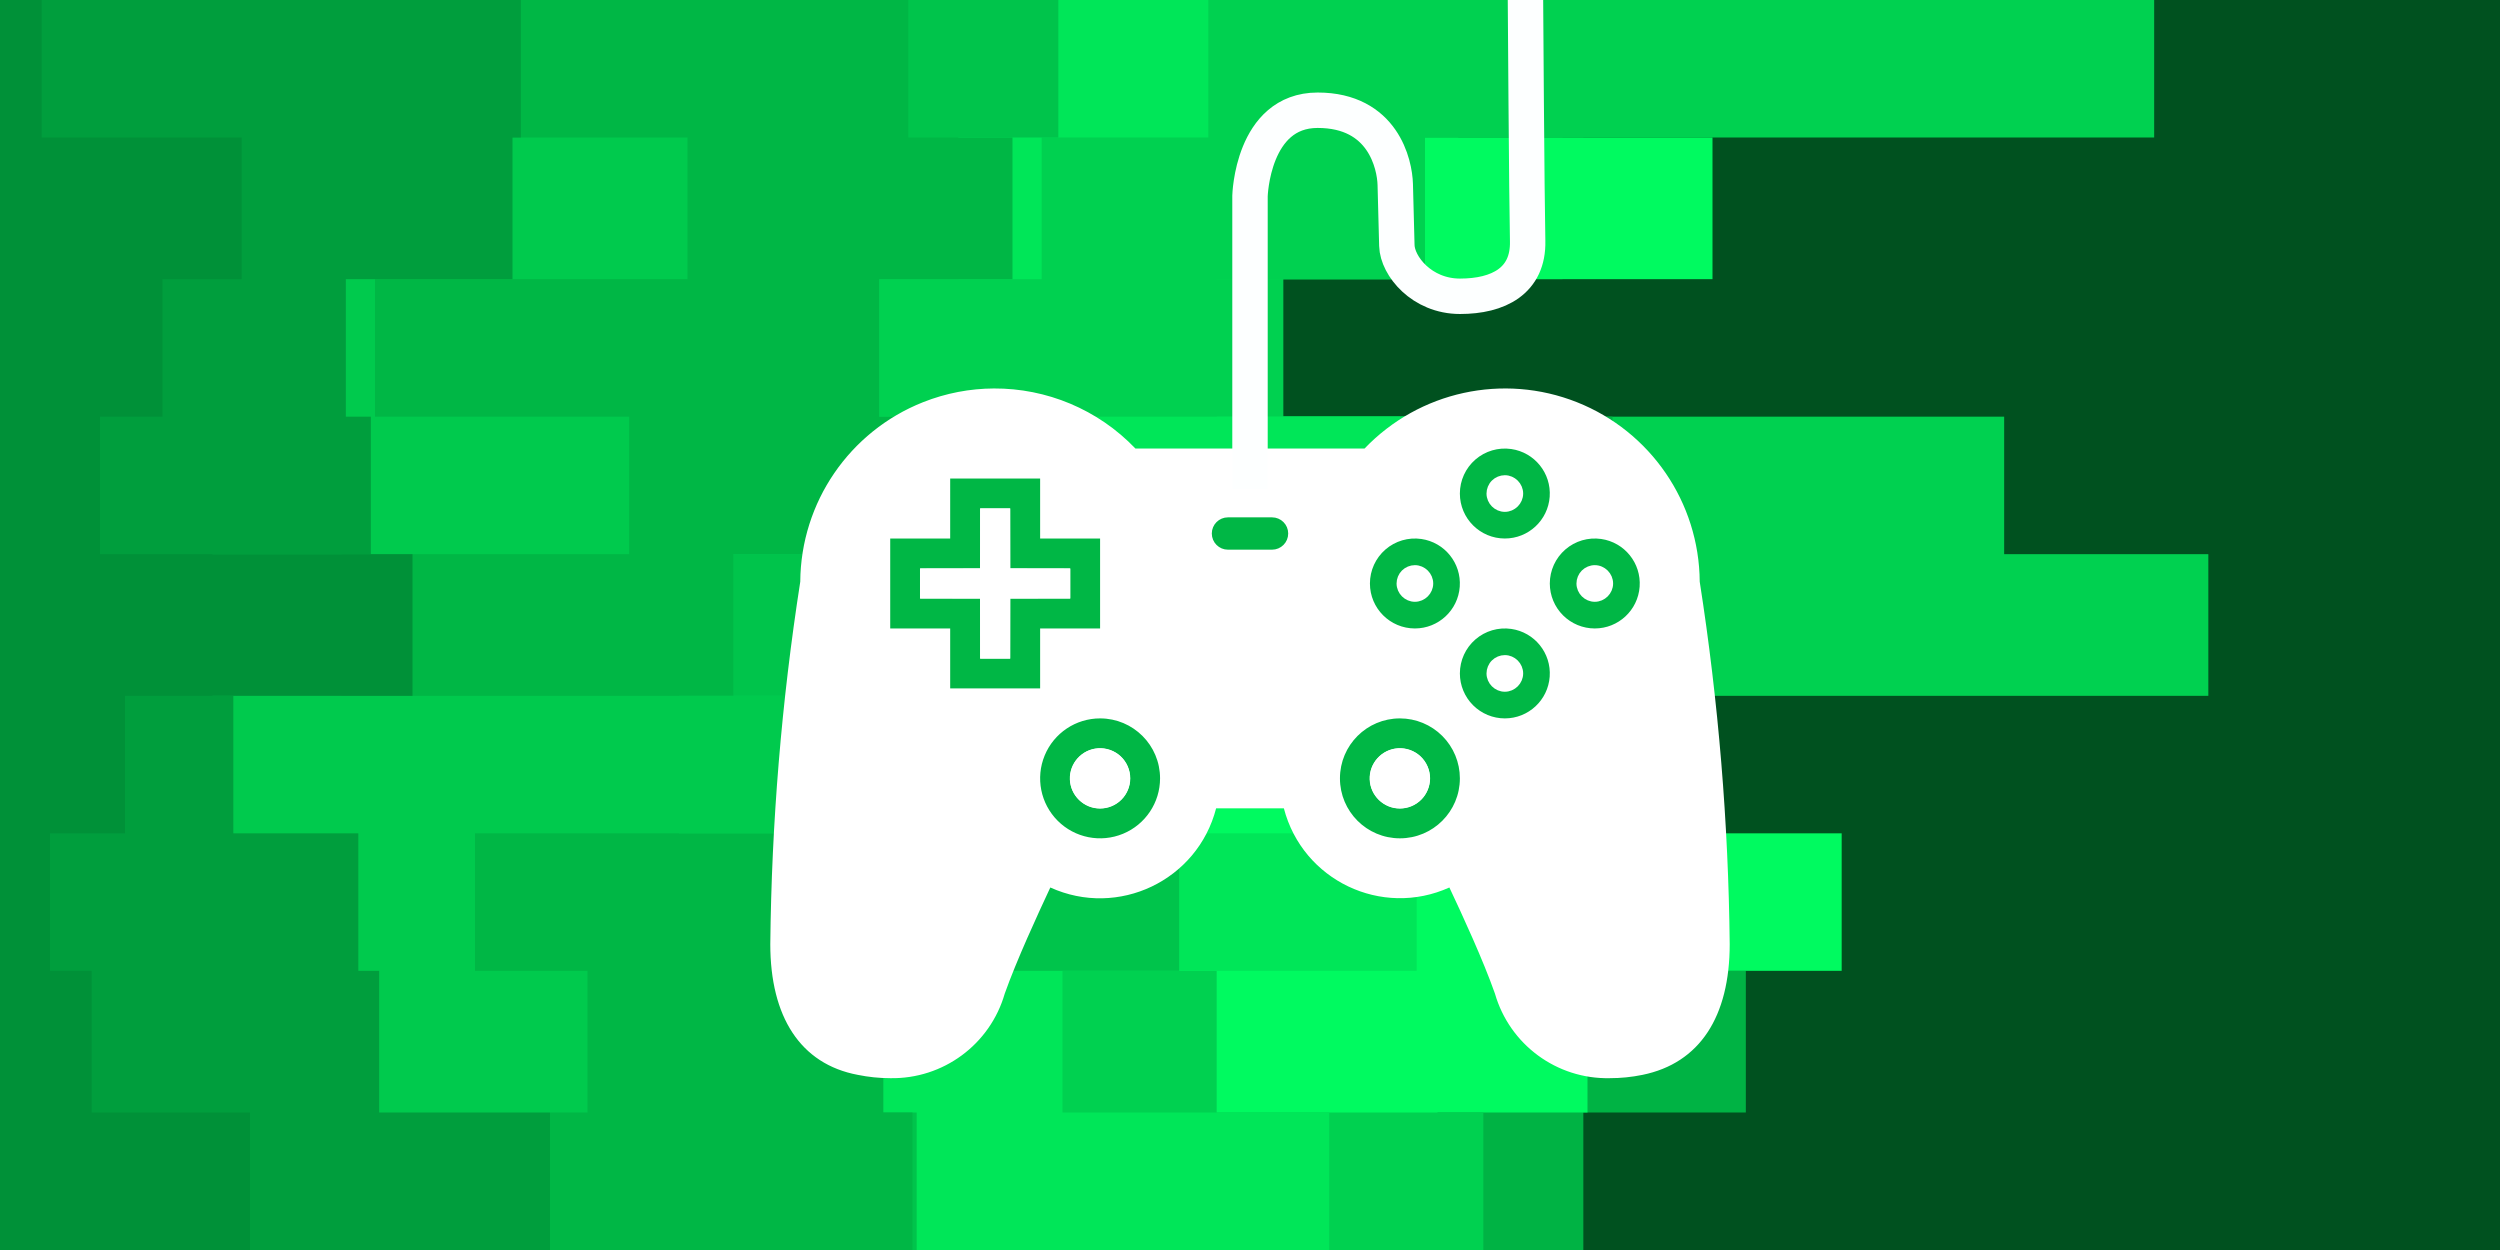
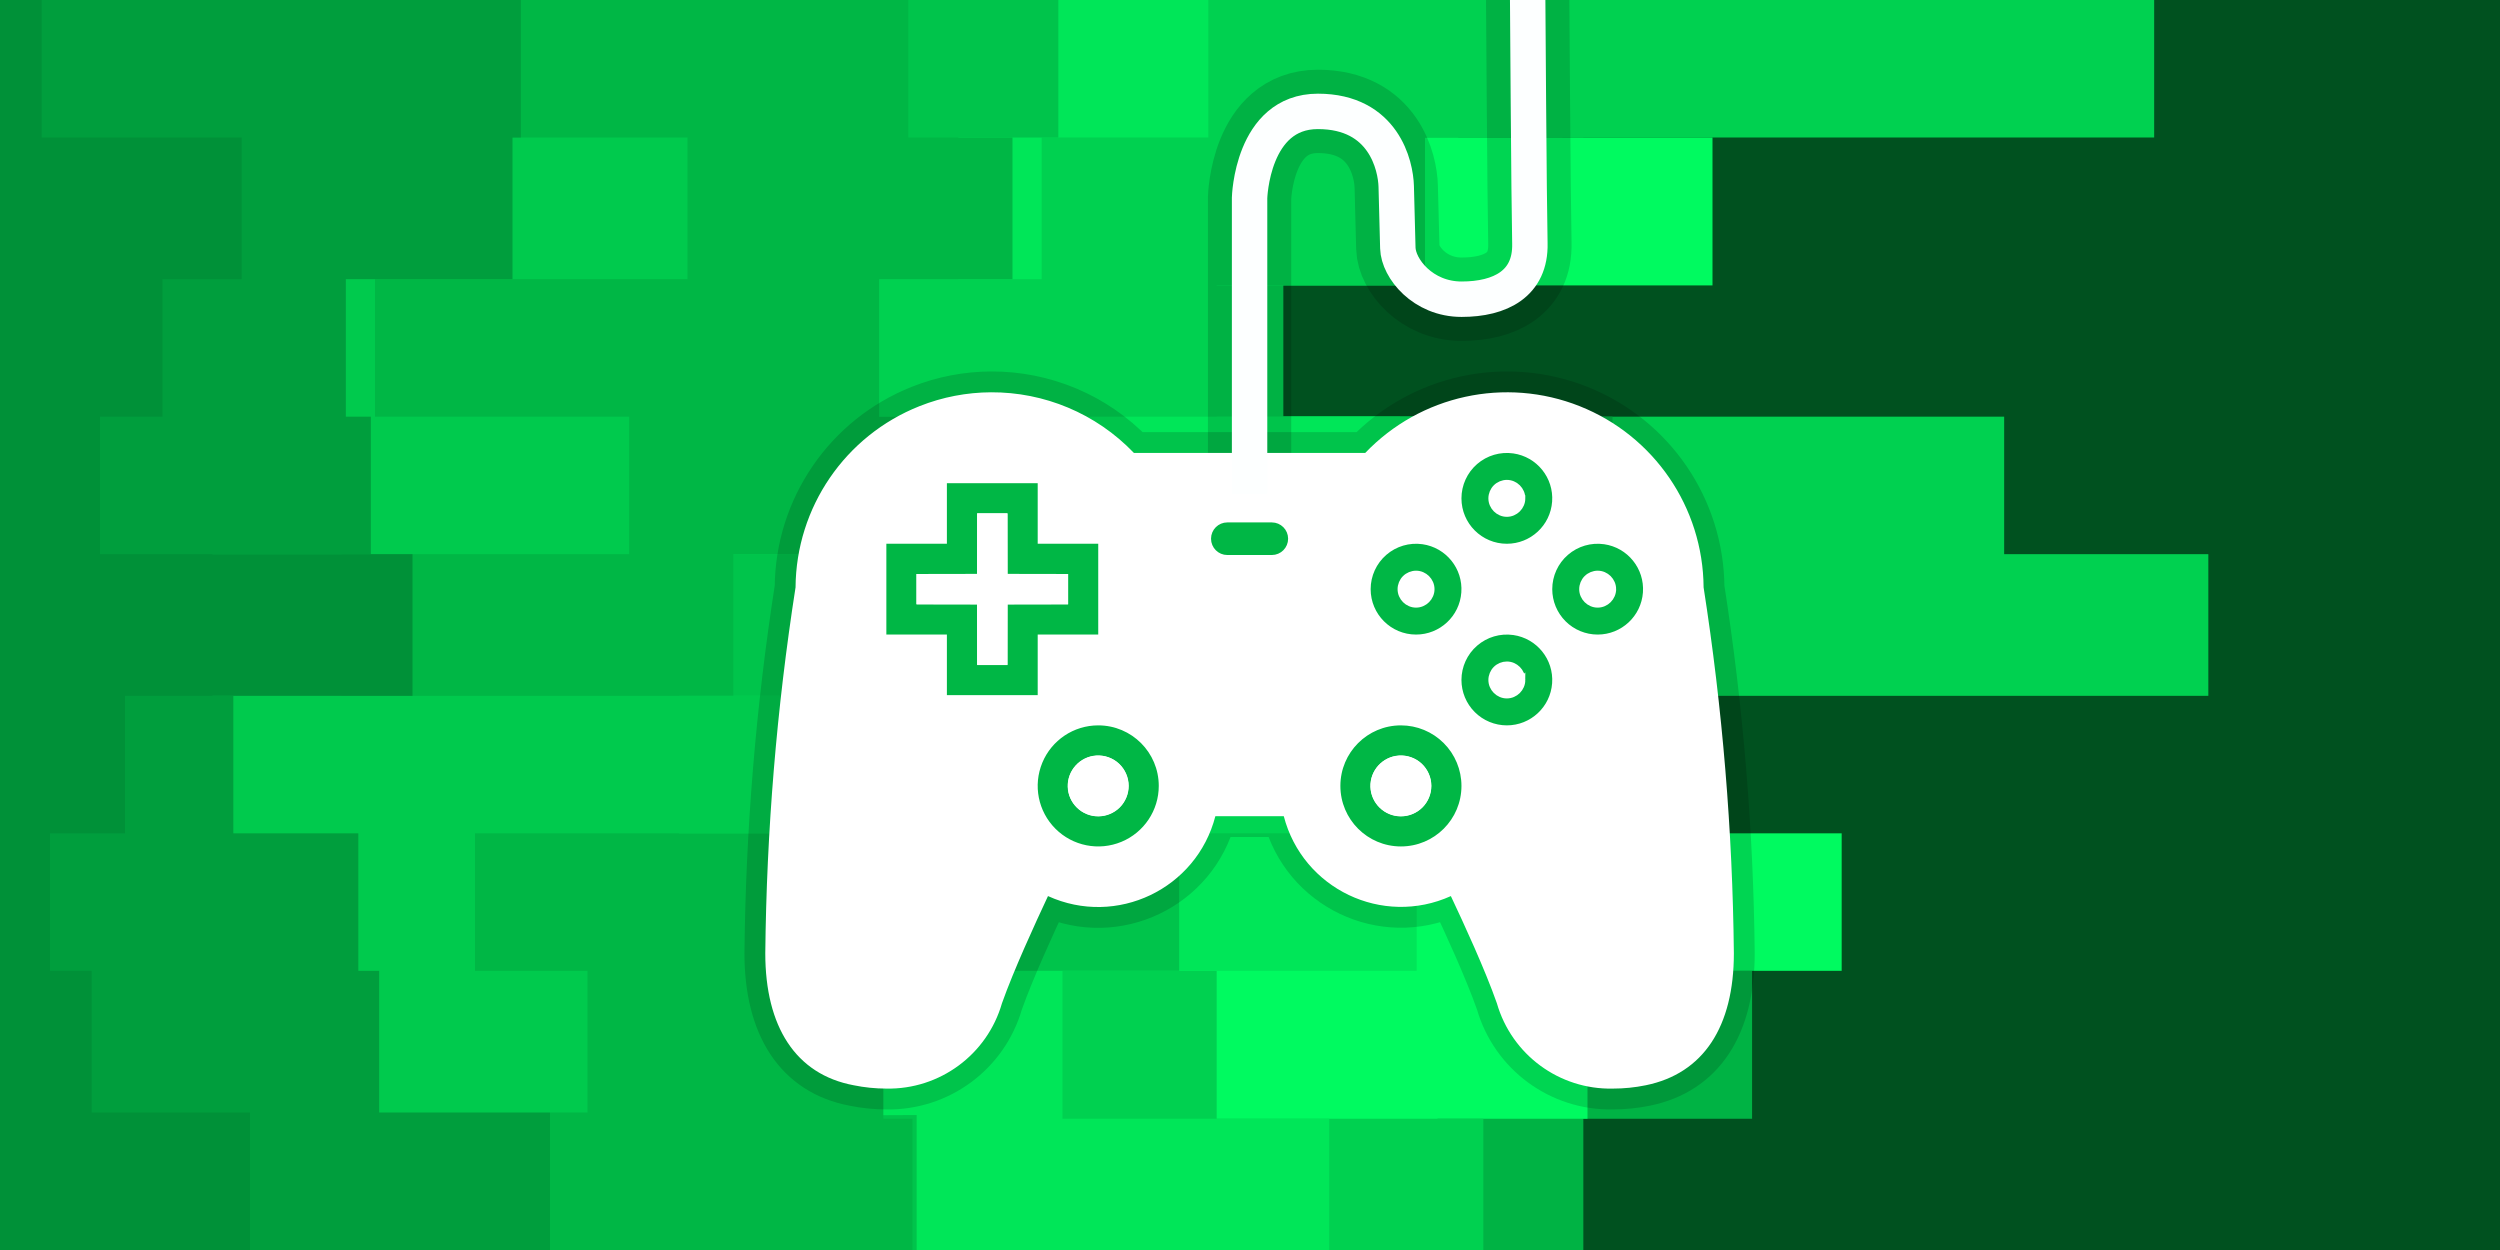
- <svg xmlns="http://www.w3.org/2000/svg" width="600" height="300" viewBox="0 0 600 300">
-   <g stroke-miterlimit="10" style="mix-blend-mode:normal;fill-rule:nonzero;stroke-linecap:butt;stroke-linejoin:miter;stroke-dasharray:none;stroke-dashoffset:0">
-     <path fill="#00511f" d="M0 300V0h600v300z" />
-     <path fill="#00d150" d="M407 0h110v33H350v34h-42v33h173v33h49v34H277v33h-4v33h16v34h82v33H0v-300z" />
-     <path fill="#00b344" d="M420 0h-79v33h34v34H271v33h116v33h-91v34h53v33h58v33h12v34h-39v33H0v-300z" />
-     <path fill="#00fa60" d="M296 0h14v33h101v34H250v33h97v33h-39v34h25v33h109v33h-61v34h-36v33H0v-300z" />
-     <path fill="#00d150" d="M347 0h33v33h-38v34h-50v33h44v33H209v34h35v33h-41v33h89v34h64v33H0v-300z" />
-     <path fill="#00e658" d="M220 0h70v33h-40v34h-50v33h142v33H155v34h50v33h135v33h-85v34h64v33H0v-300z" />
-     <path fill="#00c44b" d="M199 0h55v33h-24v34h-55v33h-40v33h158v34H148v33h135v33H136v34h84v33H0v-300z" />
-     <path fill="#00b745" d="M182 0h36v33h25v34h-32v33h31v33h-66v34h-13v33h80v33h-31v34h7v33H0v-300z" />
-     <path fill="#00ca4d" d="M75 0h-5v33h95v34H90v33h61v33H82v34h112v33h-80v33h27v34h-9v33H0v-300z" />
-     <path fill="#009e3d" d="M99 0h26v33h-2v34H83v33h6v33H51v34h5v33h30v33h5v34h41v33H0v-300z" />
-     <path fill="#009138" d="M3 0h7v33h48v34H39v33H24v33h75v34H30v33H12v33h10v34h38v33H0v-300z" />
-   </g>
-   <g style="mix-blend-mode:normal;fill-rule:nonzero;stroke-linecap:butt;stroke-linejoin:miter;stroke-dasharray:none;stroke-dashoffset:0">
-     <path fill="#fff" d="M272.512 107.655h54.973c13.145-13.743 33.31-18.144 50.985-11.125 17.675 7.019 29.328 24.055 29.463 43.072 4.489 28.787 6.894 57.861 7.196 86.995 0 17.413-7.196 28.565-20.939 31.372-2.581.529-5.209.795-7.844.792-12.725.268-24.037-8.06-27.559-20.291-2.806-7.987-7.843-18.926-10.937-25.474-16.266 7.356-35.236-1.715-39.72-18.995h-16.262c-4.476 17.324-23.506 26.408-39.792 18.995-3.094 6.62-8.132 17.559-10.938 25.474-3.515 12.205-14.788 20.526-27.487 20.291-2.61-.003-5.213-.268-7.77-.792-13.815-2.59-21.011-13.958-21.011-31.372.301-29.134 2.705-58.208 7.194-86.995.134-19.017 11.788-36.053 29.463-43.072 5.523-2.194 11.289-3.272 17.008-3.298 12.583-.058 24.939 4.974 33.976 14.423z" />
-     <path fill="none" stroke="#fdffff" stroke-width="8.5" d="M300 117.384V47.024s.541-20.567 16.237-20.567c15.696 0 18.497 12.946 18.624 17.828.128 4.882.255 9.764.383 14.646.128 4.882 5.954 12.178 15.155 12.178 9.201 0 16.461-3.677 16.237-13.26-.216-9.214-.541-60.382-.541-60.382" />
-     <g stroke-miterlimit="10">
-       <path fill="#00b745" d="M354.094 110.292c2.366-2.05 5.505-2.972 8.603-2.527 5.603.807 9.631 5.806 9.228 11.453-.404 5.647-5.101 10.022-10.763 10.024-5.961-0-10.792-4.832-10.793-10.793-0-3.13 1.359-6.106 3.725-8.157zm-126.05 4.56h21.587v14.39h14.391v21.587h-14.391v14.391h-21.587V150.828H213.652v-21.587h14.391zm136.715 3.599c0-1.987-1.61-3.598-3.597-3.599-.954-0-1.869.379-2.544 1.053-.675.675-1.054 1.59-1.054 2.544-0 1.987 1.61 3.598 3.597 3.599 1.987 0 3.598-1.61 3.599-3.597zm-129.519 3.595v14.391h-14.391v7.196h14.391v14.391h7.196v-14.391h14.391v-7.196h-14.391V122.045zm97.268 9.833c2.366-2.05 5.506-2.972 8.604-2.526 5.604.807 9.632 5.806 9.228 11.454-.404 5.647-5.103 10.022-10.764 10.023-5.96-0-10.792-4.832-10.793-10.793-0-3.131 1.359-6.107 3.725-8.157zm43.173 0c2.366-2.05 5.506-2.972 8.604-2.526 5.603.807 9.631 5.806 9.228 11.453-.404 5.647-5.101 10.022-10.763 10.024-2.863 0-5.608-1.137-7.633-3.161-2.024-2.024-3.162-4.769-3.162-7.632-0-3.131 1.359-6.107 3.725-8.157zm-32.506 8.155c-0-1.987-1.612-3.597-3.599-3.597-.954 0-1.869.38-2.544 1.054-.675.675-1.053 1.59-1.053 2.544.001 1.987 1.612 3.597 3.599 3.597 1.987-.001 3.597-1.612 3.597-3.599zm39.576-3.597c-.955-0-1.87.379-2.545 1.054-.675.675-1.054 1.59-1.054 2.545.001 1.987 1.611 3.597 3.598 3.597 1.987-0 3.597-1.611 3.597-3.597 0-1.987-1.61-3.598-3.597-3.598zm-28.655 17.029c2.365-2.05 5.504-2.972 8.603-2.527 5.603.807 9.631 5.806 9.228 11.453-.404 5.647-5.101 10.022-10.763 10.024-2.863-0-5.608-1.138-7.632-3.162-2.024-2.024-3.161-4.77-3.161-7.633 0-3.13 1.36-6.106 3.725-8.155zm10.664 8.157c0-1.987-1.61-3.598-3.597-3.599-.954-0-1.869.379-2.544 1.053-.675.675-1.054 1.59-1.054 2.544-0 1.987 1.61 3.598 3.597 3.599 1.987 0 3.598-1.61 3.599-3.597zm-114.033 19.676c2.228-5.378 7.476-8.883 13.297-8.883 7.948.001 14.39 6.444 14.39 14.391-0 5.821-3.507 11.068-8.884 13.296-5.378 2.227-11.568.996-15.683-3.12-4.116-4.116-5.347-10.306-3.119-15.684zm70.861 5.508c-0-7.948 6.443-14.391 14.391-14.391 3.817-0 7.477 1.516 10.176 4.215 2.699 2.699 4.215 6.359 4.215 10.176-0 7.948-6.443 14.391-14.391 14.391-7.948-0-14.391-6.443-14.391-14.391zm-52.653-5.26c-1.457-1.361-3.414-2.056-5.403-1.92-3.878.255-6.853 3.542-6.72 7.426.133 3.884 3.325 6.96 7.211 6.95 1.908 0 3.739-.758 5.088-2.108 1.349-1.349 2.108-3.18 2.108-5.088 0-1.994-.827-3.899-2.284-5.26zm71.955 0c-1.457-1.361-3.414-2.056-5.403-1.92-3.878.255-6.853 3.542-6.72 7.426.133 3.884 3.325 6.96 7.211 6.95 1.908 0 3.739-.758 5.088-2.108 1.349-1.349 2.108-3.18 2.108-5.088 0-1.994-.827-3.899-2.284-5.26z" />
-       <path fill="#fff" stroke="#fff" stroke-width="1.5" d="M386.396 140.035c-0 1.987-1.661 3.647-3.647 3.647-1.987 0-3.648-1.66-3.648-3.647-0-.955.393-1.905 1.068-2.58.675-.675 1.626-1.069 2.58-1.068 1.987.001 3.647 1.661 3.647 3.648z" data-paper-data="{&quot;noHover&quot;:false,&quot;origItem&quot;:[&quot;Path&quot;,{&quot;applyMatrix&quot;:true,&quot;segments&quot;:[[[357.74897,136.43652],[1.98674,0.00053],[-0.95452,-0.00025]],[[355.20399,137.49029],[0.67495,-0.67495],[-0.67494,0.67496]],[[354.15023,140.03527],[-0.00025,-0.95452],[0.00054,1.98675]],[[357.74833,143.63209],[-1.98675,0.00017],[1.98676,-0.00018]],[[361.34579,140.03463],[-0.00017,1.98674],[0.00018,-1.98675]]],&quot;closed&quot;:true,&quot;fillColor&quot;:[1,1,1],&quot;strokeWidth&quot;:9.34454}]}" />
-       <path fill="#fff" stroke="#fff" stroke-width="1.5" d="M364.809 118.45c-.001 1.987-1.662 3.647-3.649 3.647-1.987-0-3.647-1.662-3.647-3.649 0-.954.394-1.905 1.069-2.579.675-.675 1.625-1.068 2.58-1.068 1.987.001 3.647 1.662 3.647 3.649z" data-paper-data="{&quot;noHover&quot;:false,&quot;origItem&quot;:[&quot;Path&quot;,{&quot;applyMatrix&quot;:true,&quot;segments&quot;:[[[339.75865,118.44983],[0,0],[0.00049,-1.98698]],[[336.16182,114.85115],[1.98699,0.00054],[-0.95421,-0.00025]],[[333.61748,115.90429],[0.6749,-0.67457],[-0.67491,0.67456]],[[332.56309,118.44812],[0.00021,-0.95421],[-0.00045,1.98698]],[[336.16001,122.04671],[-1.98699,-0.00047],[1.98698,0.00047]],[[339.75864,118.44983],[-0.00051,1.98698],[0,0]]],&quot;closed&quot;:true,&quot;fillColor&quot;:[1,1,1],&quot;strokeWidth&quot;:9.34454}]}" />
-       <path fill="#fff" stroke="#fff" stroke-width="1.5" d="M343.223 140.033c0 1.987-1.66 3.648-3.647 3.649-1.987.001-3.648-1.66-3.649-3.647-0-.954.393-1.905 1.068-2.58.675-.675 1.625-1.069 2.579-1.069 1.987-0 3.648 1.66 3.649 3.647z" data-paper-data="{&quot;noHover&quot;:false,&quot;origItem&quot;:[&quot;Path&quot;,{&quot;applyMatrix&quot;:true,&quot;segments&quot;:[[[318.17325,140.0334],[0,0],[-0.00048,-1.98699]],[[314.57466,136.43648],[1.98699,-0.00045],[-0.95421,0.00021]],[[312.03083,137.49088],[0.67457,-0.6749],[-0.67457,0.6749]],[[310.9777,140.03523],[-0.00025,-0.95421],[0.00054,1.98698]],[[314.5764,143.63205],[-1.98699,0.00051],[1.98698,-0.00051]],[[318.17326,140.0334],[0.00048,1.98699],[0,0]]],&quot;closed&quot;:true,&quot;fillColor&quot;:[1,1,1],&quot;strokeWidth&quot;:9.34454}]}" />
-       <path fill="#fff" stroke="#fff" stroke-width="1.5" d="M364.809 161.622c-.001 1.987-1.662 3.647-3.649 3.647-1.987-0-3.647-1.662-3.647-3.649 0-.954.394-1.905 1.069-2.579.675-.675 1.625-1.068 2.58-1.068 1.987.001 3.647 1.662 3.647 3.649z" data-paper-data="{&quot;noHover&quot;:false,&quot;origItem&quot;:[&quot;Path&quot;,{&quot;applyMatrix&quot;:true,&quot;segments&quot;:[[[339.75865,161.62233],[0,0],[0.00049,-1.98699]],[[336.16182,158.02363],[1.98699,0.00053],[-0.95421,-0.00026]],[[333.61748,159.07678],[0.6749,-0.67456],[-0.67491,0.67455]],[[332.56309,161.6206],[0.00021,-0.95421],[-0.00045,1.98698]],[[336.16001,165.21919],[-1.98699,-0.00048],[1.98698,0.00047]],[[339.75864,161.62231],[-0.00051,1.98699],[0,0]]],&quot;closed&quot;:true,&quot;fillColor&quot;:[1,1,1],&quot;strokeWidth&quot;:9.34454}]}" />
-       <path fill="#fff" d="M340.923 181.51c1.457 1.361 2.3 3.302 2.3 5.296 0 1.908-.773 3.774-2.122 5.124-1.349 1.349-3.215 2.122-5.124 2.122-3.886.011-7.129-3.114-7.261-6.998-.133-3.884 2.889-7.223 6.766-7.478 1.989-.136 3.984.572 5.441 1.933z" data-paper-data="{&quot;noHover&quot;:false,&quot;origItem&quot;:[&quot;Path&quot;,{&quot;applyMatrix&quot;:true,&quot;segments&quot;:[[[315.88931,181.54666],[0,0],[-1.45728,-1.36107]],[[310.48593,179.62662],[1.98937,-0.13633],[-3.87765,0.25476]],[[303.7663,187.05271],[-0.13287,-3.88375],[0.13287,3.88375]],[[310.97772,194.00223],[-3.88601,0.01083],[1.90844,0.00004]],[[316.06591,191.8947],[-1.34946,1.34946],[1.34946,-1.34947]],[[318.17342,186.8065],[0.00004,1.90845],[0.00032,-1.99402]],[[315.88931,181.54665],[1.45729,1.36106],[0,0]]],&quot;closed&quot;:true,&quot;fillColor&quot;:[1,1,1],&quot;strokeWidth&quot;:9.34454}]}" />
-       <path fill="#fff" d="M268.968 181.51c1.457 1.361 2.3 3.302 2.3 5.296 0 1.908-.773 3.774-2.122 5.124-1.349 1.349-3.215 2.122-5.124 2.122-3.886.011-7.129-3.114-7.261-6.998-.133-3.884 2.889-7.223 6.766-7.478 1.989-.136 3.984.572 5.441 1.933z" data-paper-data="{&quot;noHover&quot;:false,&quot;origItem&quot;:[&quot;Path&quot;,{&quot;applyMatrix&quot;:true,&quot;segments&quot;:[[[243.93392,181.54665],[0,0],[-1.45728,-1.36107]],[[238.53054,179.62661],[1.98936,-0.13632],[-3.87766,0.25477]],[[231.81091,187.05271],[-0.13287,-3.88375],[0.13287,3.88375]],[[239.02232,194.00223],[-3.88601,0.01083],[1.90844,0.00004]],[[244.11051,191.89471],[-1.34946,1.34946],[1.34945,-1.34947]],[[246.21802,186.8065],[0.00005,1.90845],[0.00032,-1.99402]],[[243.93391,181.54666],[1.45729,1.36106],[0,0]]],&quot;closed&quot;:true,&quot;fillColor&quot;:[1,1,1],&quot;strokeWidth&quot;:9.34454}]}" />
-       <path fill="#fff" d="m242.445 121.996.026 14.405 14.405.026v7.215l-14.405.026-.026 14.405h-7.215l-.026-14.405-14.405-.026v-7.215l14.405-.026.026-14.405z" data-paper-data="{&quot;noHover&quot;:false,&quot;origItem&quot;:[&quot;Path&quot;,{&quot;applyMatrix&quot;:true,&quot;segments&quot;:[[210.23947,122.04511],[210.23947,136.43653],[195.84803,136.43653],[195.84803,143.63225],[210.23947,143.63225],[210.23947,158.02368],[217.43518,158.02368],[217.43518,143.63225],[231.82661,143.63225],[231.82661,136.43653],[217.43518,136.43653],[217.43518,122.04511]],&quot;closed&quot;:true,&quot;fillColor&quot;:[1,1,1],&quot;strokeWidth&quot;:9.34454}]}" />
-       <path fill="#00b745" stroke="#00b745" d="M308.667 128.043c0 1.867-1.513 3.38-3.379 3.38h-10.575c-1.867 0-3.38-1.513-3.38-3.38 0-1.866 1.513-3.379 3.38-3.379h10.575c1.867 0 3.379 1.513 3.379 3.379z" />
+ <svg xmlns="http://www.w3.org/2000/svg" version="1.1" width="600" height="300" viewBox="0,12.534,600,300">
+   <g transform="translate(0,12.53397)">
+     <g data-paper-data="{&quot;isPaintingLayer&quot;:true}" fill-rule="nonzero" stroke-linecap="butt" stroke-linejoin="miter" stroke-dasharray="" stroke-dashoffset="0" style="mix-blend-mode: normal">
+       <g stroke="none" stroke-width="1" stroke-miterlimit="10">
+         <path d="M0,300v-300h600v300z" fill="#00511f" />
+         <path d="M407,0h110v33h-167v34h-42v33h173v33h49v34h-253v33h-4v33h16v34h82v33h-371v-33v0v-34v0v-33v0v-33v0v-34v0v-33v0v-33v0v-34v0v-33v0z" fill="#00d150" />
+         <path d="M420,0h-79v33h34v34h-104v33h116v33h-91v34h53v33h58v33h13.5v35.5h-40.5v31.5h-380v-33v0v-34v0v-33v0v-33v0v-34v0v-33v0v-33v0v-34v0v-33v0z" fill="#00b344" />
+         <path d="M296,0h14v33h101v35.5h-161v31.5h97v33h-39v34h25v33h109v33h-61v35.5h-36v31.5h-345v-33v0v-34v0v-33v0v-33v0v-34v0v-33v0v-33v0v-34v0v-33v0z" fill="#00fa60" />
+         <path d="M347,0h33v33h-38v35.5h-50v31.5h44v33h-127v34h35v33h-41v33h89v35.5h64v31.5h-356v-33v0v-34v0v-33v0v-33v0v-34v0v-33v0v-33v0v-34v0v-33v0z" fill="#00d150" />
+         <path d="M220,0h70v33h-40v34h-50v33h142v33h-187v34h50v33h135v33h-85v35.5h64v31.5h-319v-33v0v-34v0v-33v0v-33v0v-34v0v-33v0v-33v0v-34v0v-33v0z" fill="#00e658" />
+         <path d="M199,0h55v33h-24v34h-55v33h-40v33h158v34h-145v33h135v33h-147v35l84,-0.4v32.4h-220v-33v0v-34v0v-33v0v-33v0v-34v0v-33v0v-33v0v-34v0v-33v0z" fill="#00c44b" />
+         <path d="M182,0h36v33h25v34h-32v33h31v33h-66v34h-13v33h80v33h-31v35.5h7v31.5h-219v-33v0v-34v0v-33v0v-33v0v-34v0v-33v0v-33v0v-34v0v-33v0z" fill="#00b745" />
+         <path d="M75,0h-5v33h95v34h-75v33h61v33h-69v34h112v33h-80v33h27v34h-9v33h-132v-33v0v-34v0v-33v0v-33v0v-34v0v-33v0v-33v0v-34v0v-33v0z" fill="#00ca4d" />
+         <path d="M99,0h26v33h-2v34h-40v33h6v33h-38v34h5v33h30v33h5v34h41v33h-132v-33v0v-34v0v-33v0v-33v0v-34v0v-33v0v-33v0v-34v0v-33v0z" fill="#009e3d" />
+         <path d="M3,0h7v33h48v34h-19v33h-15v33h75v34h-69v33h-18v33h10v34h38v33h-60v-33v0v-34v0v-33v0v-33v0v-34v0v-33v0v-33v0v-34v0v-33v0z" fill="#009138" />
+       </g>
+       <g>
+         <path d="M272.748,109.31c0,0 0.039,-0.6 0.891,-0.6c5.13,0 54.008,0 54.008,0c13.27,-13.875 33.629,-18.317 51.472,-11.231c17.844,7.086 29.609,24.286 29.744,43.485c4.532,29.063 6.96,58.415 7.265,87.827c0,17.58 -7.264,28.839 -21.139,31.672c-2.605,0.534 -5.259,0.803 -7.919,0.8c-12.847,0.271 -24.267,-8.137 -27.822,-20.485c-2.833,-8.063 -7.918,-19.107 -11.041,-25.718c-16.422,7.426 -35.573,-1.731 -40.1,-19.177h-16.418c-4.519,17.49 -23.731,26.66 -40.172,19.177c-3.124,6.683 -8.21,17.727 -11.043,25.718c-3.549,12.321 -14.93,20.723 -27.75,20.485c-2.635,-0.003 -5.263,-0.271 -7.844,-0.8c-13.948,-2.615 -21.212,-14.092 -21.212,-31.672c0.304,-29.412 2.731,-58.765 7.263,-87.827c0.136,-19.199 11.901,-36.398 29.744,-43.484c5.576,-2.215 11.397,-3.303 17.171,-3.33c12.703,-0.059 25.178,5.022 34.301,14.561z" fill="none" stroke-opacity="0.149" stroke="#000000" stroke-width="10" stroke-miterlimit="10" />
+         <path d="M299.899,118.531v-71.034c0,0 0.546,-20.764 16.392,-20.764c15.846,0 18.674,13.07 18.802,17.998c0.129,4.929 0.258,9.858 0.386,14.786c0.129,4.929 6.01,12.294 15.3,12.294c9.289,0 16.619,-3.712 16.392,-13.387c-0.218,-9.303 -0.546,-60.96 -0.546,-60.96" fill="none" stroke-opacity="0.149" stroke="#000000" stroke-width="20" stroke-miterlimit="4" />
+         <path d="M272.148,108.71h55.499c13.27,-13.875 33.629,-18.317 51.472,-11.231c17.844,7.086 29.609,24.286 29.744,43.485c4.532,29.063 6.96,58.415 7.265,87.827c0,17.58 -7.264,28.839 -21.139,31.672c-2.605,0.534 -5.259,0.803 -7.919,0.8c-12.847,0.271 -24.267,-8.137 -27.822,-20.485c-2.833,-8.063 -7.918,-19.107 -11.041,-25.718c-16.422,7.426 -35.573,-1.731 -40.1,-19.177h-16.418c-4.519,17.49 -23.731,26.66 -40.172,19.177c-3.124,6.683 -8.21,17.727 -11.043,25.718c-3.549,12.321 -14.93,20.723 -27.75,20.485c-2.635,-0.003 -5.263,-0.271 -7.844,-0.8c-13.948,-2.615 -21.212,-14.092 -21.212,-31.672c0.304,-29.412 2.731,-58.765 7.263,-87.827c0.136,-19.199 11.901,-36.398 29.744,-43.484c5.576,-2.215 11.397,-3.303 17.171,-3.33c12.703,-0.059 25.178,5.022 34.301,14.561z" fill="#ffffff" stroke="none" stroke-width="9.345" stroke-miterlimit="10" />
+         <path d="M299.899,118.531v-71.034c0,0 0.546,-20.764 16.392,-20.764c15.846,0 18.674,13.07 18.802,17.998c0.129,4.929 0.258,9.858 0.386,14.786c0.129,4.929 6.01,12.294 15.3,12.294c9.289,0 16.619,-3.712 16.392,-13.387c-0.218,-9.303 -0.546,-60.96 -0.546,-60.96" fill="none" stroke="#fdffff" stroke-width="8.5" stroke-miterlimit="4" />
+         <path d="M354.51,111.371c2.388,-2.07 5.557,-3.001 8.685,-2.551c5.657,0.815 9.723,5.861 9.316,11.562c-0.407,5.701 -5.15,10.118 -10.866,10.12c-6.018,-0 -10.896,-4.878 -10.896,-10.896c-0,-3.16 1.372,-6.165 3.76,-8.235zM227.254,115.974h21.794v14.527h14.529v21.794h-14.529v14.529h-21.794v-14.529h-14.529v-21.794h14.529zM365.277,119.607c0.001,-2.006 -1.625,-3.633 -3.631,-3.633c-0.963,-0 -1.887,0.382 -2.569,1.063c-0.681,0.681 -1.064,1.605 -1.064,2.568c-0,2.006 1.625,3.633 3.631,3.633c2.006,0 3.633,-1.625 3.633,-3.631zM234.518,123.237v14.529h-14.529v7.265h14.529v14.529h7.265v-14.529h14.529v-7.265h-14.529v-14.529zM332.717,133.164c2.389,-2.07 5.558,-3 8.687,-2.551c5.657,0.815 9.724,5.862 9.316,11.563c-0.408,5.701 -5.152,10.118 -10.867,10.119c-6.018,-0 -10.896,-4.878 -10.896,-10.896c-0,-3.161 1.372,-6.166 3.761,-8.235zM376.302,133.164c2.389,-2.07 5.558,-3 8.687,-2.551c5.657,0.815 9.723,5.861 9.316,11.562c-0.407,5.701 -5.15,10.118 -10.866,10.12c-2.89,0 -5.662,-1.147 -7.706,-3.191c-2.044,-2.043 -3.192,-4.815 -3.192,-7.705c-0,-3.161 1.372,-6.166 3.761,-8.235zM343.485,141.397c-0,-2.006 -1.627,-3.632 -3.633,-3.631c-0.963,0 -1.887,0.383 -2.568,1.064c-0.681,0.681 -1.063,1.605 -1.063,2.569c0.001,2.006 1.627,3.632 3.633,3.631c2.006,-0.001 3.632,-1.627 3.631,-3.633zM383.439,137.766c-0.964,-0 -1.888,0.382 -2.569,1.064c-0.681,0.681 -1.064,1.606 -1.064,2.569c0.001,2.006 1.627,3.631 3.633,3.631c2.006,-0 3.632,-1.626 3.632,-3.632c0,-2.006 -1.625,-3.632 -3.631,-3.633zM354.51,154.958c2.388,-2.069 5.557,-3 8.685,-2.551c5.657,0.815 9.723,5.861 9.316,11.562c-0.407,5.701 -5.15,10.118 -10.866,10.12c-2.89,-0 -5.662,-1.148 -7.705,-3.192c-2.043,-2.044 -3.191,-4.816 -3.191,-7.706c0.001,-3.16 1.373,-6.164 3.761,-8.233zM365.277,163.193c0.001,-2.006 -1.625,-3.633 -3.631,-3.633c-0.963,-0 -1.887,0.382 -2.569,1.063c-0.681,0.681 -1.064,1.605 -1.064,2.568c-0,2.006 1.625,3.633 3.631,3.633c2.006,0 3.633,-1.625 3.633,-3.631zM250.153,183.057c2.249,-5.429 7.547,-8.968 13.424,-8.968c8.024,0.001 14.528,6.506 14.527,14.529c-0,5.876 -3.54,11.174 -8.969,13.423c-5.429,2.249 -11.678,1.005 -15.833,-3.15c-4.155,-4.156 -5.398,-10.405 -3.148,-15.834zM321.692,188.618c-0,-8.024 6.505,-14.529 14.529,-14.529c3.853,-0 7.549,1.531 10.274,4.255c2.725,2.725 4.255,6.42 4.255,10.274c-0,8.024 -6.505,14.529 -14.529,14.529c-8.024,-0 -14.529,-6.505 -14.529,-14.529zM268.535,183.308c-1.471,-1.374 -3.447,-2.076 -5.455,-1.938c-3.915,0.257 -6.918,3.576 -6.784,7.497c0.134,3.921 3.357,7.027 7.28,7.016c1.927,0 3.775,-0.765 5.137,-2.128c1.362,-1.362 2.128,-3.21 2.128,-5.137c0,-2.013 -0.835,-3.936 -2.306,-5.31zM341.179,183.308c-1.471,-1.374 -3.447,-2.076 -5.455,-1.938c-3.915,0.257 -6.918,3.576 -6.784,7.497c0.134,3.921 3.357,7.027 7.28,7.016c1.927,0 3.775,-0.765 5.137,-2.128c1.362,-1.362 2.128,-3.21 2.128,-5.137c0,-2.013 -0.835,-3.936 -2.306,-5.31z" fill="#00b745" stroke="none" stroke-width="9.345" stroke-miterlimit="10" />
+         <path d="M387.121,141.399c-0,2.006 -1.677,3.682 -3.682,3.682c-2.006,0 -3.682,-1.676 -3.683,-3.682c-0,-0.964 0.397,-1.924 1.079,-2.605c0.681,-0.681 1.641,-1.079 2.605,-1.079c2.006,0.001 3.682,1.677 3.682,3.683z" data-paper-data="{&quot;noHover&quot;:false,&quot;origItem&quot;:[&quot;Path&quot;,{&quot;applyMatrix&quot;:true,&quot;segments&quot;:[[[357.74897,136.43652],[1.98674,0.00053],[-0.95452,-0.00025]],[[355.20399,137.49029],[0.67495,-0.67495],[-0.67494,0.67496]],[[354.15023,140.03527],[-0.00025,-0.95452],[0.00054,1.98675]],[[357.74833,143.63209],[-1.98675,0.00017],[1.98676,-0.00018]],[[361.34579,140.03463],[-0.00017,1.98674],[0.00018,-1.98675]]],&quot;closed&quot;:true,&quot;fillColor&quot;:[1,1,1],&quot;strokeWidth&quot;:9.34454}]}" fill="#ffffff" stroke="#ffffff" stroke-width="1.5" stroke-miterlimit="10" />
+         <path d="M365.327,119.607c-0.001,2.006 -1.678,3.682 -3.684,3.682c-2.006,-0 -3.682,-1.678 -3.682,-3.684c0,-0.963 0.398,-1.923 1.079,-2.604c0.681,-0.681 1.641,-1.078 2.604,-1.078c2.006,0.001 3.682,1.678 3.682,3.684z" data-paper-data="{&quot;noHover&quot;:false,&quot;origItem&quot;:[&quot;Path&quot;,{&quot;applyMatrix&quot;:true,&quot;segments&quot;:[[[339.75865,118.44983],[0,0],[0.00049,-1.98698]],[[336.16182,114.85115],[1.98699,0.00054],[-0.95421,-0.00025]],[[333.61748,115.90429],[0.6749,-0.67457],[-0.67491,0.67456]],[[332.56309,118.44812],[0.00021,-0.95421],[-0.00045,1.98698]],[[336.16001,122.04671],[-1.98699,-0.00047],[1.98698,0.00047]],[[339.75864,118.44983],[-0.00051,1.98698],[0,0]]],&quot;closed&quot;:true,&quot;fillColor&quot;:[1,1,1],&quot;strokeWidth&quot;:9.34454}]}" fill="#ffffff" stroke="#ffffff" stroke-width="1.5" stroke-miterlimit="10" />
+         <path d="M343.535,141.397c0,2.006 -1.676,3.683 -3.682,3.684c-2.006,0.001 -3.683,-1.676 -3.684,-3.682c-0,-0.963 0.397,-1.923 1.078,-2.604c0.681,-0.681 1.641,-1.079 2.604,-1.079c2.006,-0 3.683,1.676 3.684,3.682z" data-paper-data="{&quot;noHover&quot;:false,&quot;origItem&quot;:[&quot;Path&quot;,{&quot;applyMatrix&quot;:true,&quot;segments&quot;:[[[318.17325,140.0334],[0,0],[-0.00048,-1.98699]],[[314.57466,136.43648],[1.98699,-0.00045],[-0.95421,0.00021]],[[312.03083,137.49088],[0.67457,-0.6749],[-0.67457,0.6749]],[[310.9777,140.03523],[-0.00025,-0.95421],[0.00054,1.98698]],[[314.5764,143.63205],[-1.98699,0.00051],[1.98698,-0.00051]],[[318.17326,140.0334],[0.00048,1.98699],[0,0]]],&quot;closed&quot;:true,&quot;fillColor&quot;:[1,1,1],&quot;strokeWidth&quot;:9.34454}]}" fill="#ffffff" stroke="#ffffff" stroke-width="1.5" stroke-miterlimit="10" />
+         <path d="M365.327,163.193c-0.001,2.006 -1.678,3.682 -3.684,3.682c-2.006,-0 -3.682,-1.678 -3.682,-3.683c0,-0.963 0.398,-1.923 1.079,-2.604c0.681,-0.681 1.641,-1.078 2.604,-1.078c2.006,0.001 3.682,1.678 3.682,3.684z" data-paper-data="{&quot;noHover&quot;:false,&quot;origItem&quot;:[&quot;Path&quot;,{&quot;applyMatrix&quot;:true,&quot;segments&quot;:[[[339.75865,161.62233],[0,0],[0.00049,-1.98699]],[[336.16182,158.02363],[1.98699,0.00053],[-0.95421,-0.00026]],[[333.61748,159.07678],[0.6749,-0.67456],[-0.67491,0.67455]],[[332.56309,161.6206],[0.00021,-0.95421],[-0.00045,1.98698]],[[336.16001,165.21919],[-1.98699,-0.00048],[1.98698,0.00047]],[[339.75864,161.62231],[-0.00051,1.98699],[0,0]]],&quot;closed&quot;:true,&quot;fillColor&quot;:[1,1,1],&quot;strokeWidth&quot;:9.34454}]}" fill="#ffffff" stroke="#ffffff" stroke-width="1.5" stroke-miterlimit="10" />
+         <path d="M341.214,183.271c1.471,1.374 2.322,3.334 2.322,5.347c0,1.927 -0.78,3.81 -2.142,5.173c-1.362,1.362 -3.246,2.143 -5.173,2.143c-3.923,0.011 -7.197,-3.144 -7.331,-7.065c-0.134,-3.921 2.916,-7.292 6.831,-7.549c2.008,-0.138 4.022,0.578 5.493,1.952z" data-paper-data="{&quot;noHover&quot;:false,&quot;origItem&quot;:[&quot;Path&quot;,{&quot;applyMatrix&quot;:true,&quot;segments&quot;:[[[315.88931,181.54666],[0,0],[-1.45728,-1.36107]],[[310.48593,179.62662],[1.98937,-0.13633],[-3.87765,0.25476]],[[303.7663,187.05271],[-0.13287,-3.88375],[0.13287,3.88375]],[[310.97772,194.00223],[-3.88601,0.01083],[1.90844,0.00004]],[[316.06591,191.8947],[-1.34946,1.34946],[1.34946,-1.34947]],[[318.17342,186.8065],[0.00004,1.90845],[0.00032,-1.99402]],[[315.88931,181.54665],[1.45729,1.36106],[0,0]]],&quot;closed&quot;:true,&quot;fillColor&quot;:[1,1,1],&quot;strokeWidth&quot;:9.34454}]}" fill="#ffffff" stroke="none" stroke-width="4.672" stroke-miterlimit="10" />
+         <path d="M268.57,183.271c1.471,1.374 2.322,3.334 2.322,5.347c0,1.927 -0.78,3.81 -2.142,5.173c-1.362,1.362 -3.246,2.143 -5.173,2.143c-3.923,0.011 -7.197,-3.144 -7.331,-7.065c-0.134,-3.921 2.916,-7.292 6.831,-7.549c2.008,-0.138 4.022,0.578 5.493,1.952z" data-paper-data="{&quot;noHover&quot;:false,&quot;origItem&quot;:[&quot;Path&quot;,{&quot;applyMatrix&quot;:true,&quot;segments&quot;:[[[243.93392,181.54665],[0,0],[-1.45728,-1.36107]],[[238.53054,179.62661],[1.98936,-0.13632],[-3.87766,0.25477]],[[231.81091,187.05271],[-0.13287,-3.88375],[0.13287,3.88375]],[[239.02232,194.00223],[-3.88601,0.01083],[1.90844,0.00004]],[[244.11051,191.89471],[-1.34946,1.34946],[1.34945,-1.34947]],[[246.21802,186.8065],[0.00005,1.90845],[0.00032,-1.99402]],[[243.93391,181.54666],[1.45729,1.36106],[0,0]]],&quot;closed&quot;:true,&quot;fillColor&quot;:[1,1,1],&quot;strokeWidth&quot;:9.34454}]}" fill="#ffffff" stroke="none" stroke-width="4.672" stroke-miterlimit="10" />
+         <path d="M241.793,123.188l0.026,14.543l14.543,0.026v7.284l-14.543,0.026l-0.026,14.543h-7.284l-0.026,-14.543l-14.543,-0.026v-7.284l14.543,-0.026l0.026,-14.543z" data-paper-data="{&quot;noHover&quot;:false,&quot;origItem&quot;:[&quot;Path&quot;,{&quot;applyMatrix&quot;:true,&quot;segments&quot;:[[210.23947,122.04511],[210.23947,136.43653],[195.84803,136.43653],[195.84803,143.63225],[210.23947,143.63225],[210.23947,158.02368],[217.43518,158.02368],[217.43518,143.63225],[231.82661,143.63225],[231.82661,136.43653],[217.43518,136.43653],[217.43518,122.04511]],&quot;closed&quot;:true,&quot;fillColor&quot;:[1,1,1],&quot;strokeWidth&quot;:9.34454}]}" fill="#ffffff" stroke="none" stroke-width="4.672" stroke-miterlimit="10" />
+         <path d="M308.648,129.292c0,1.884 -1.527,3.412 -3.412,3.412h-10.676c-1.884,0 -3.412,-1.528 -3.412,-3.412v0c0,-1.884 1.528,-3.412 3.412,-3.412h10.676c1.884,0 3.412,1.528 3.412,3.412z" fill="#00b745" stroke="#00b745" stroke-width="1" stroke-miterlimit="10" />
+       </g>
    </g>
  </g>
</svg>
